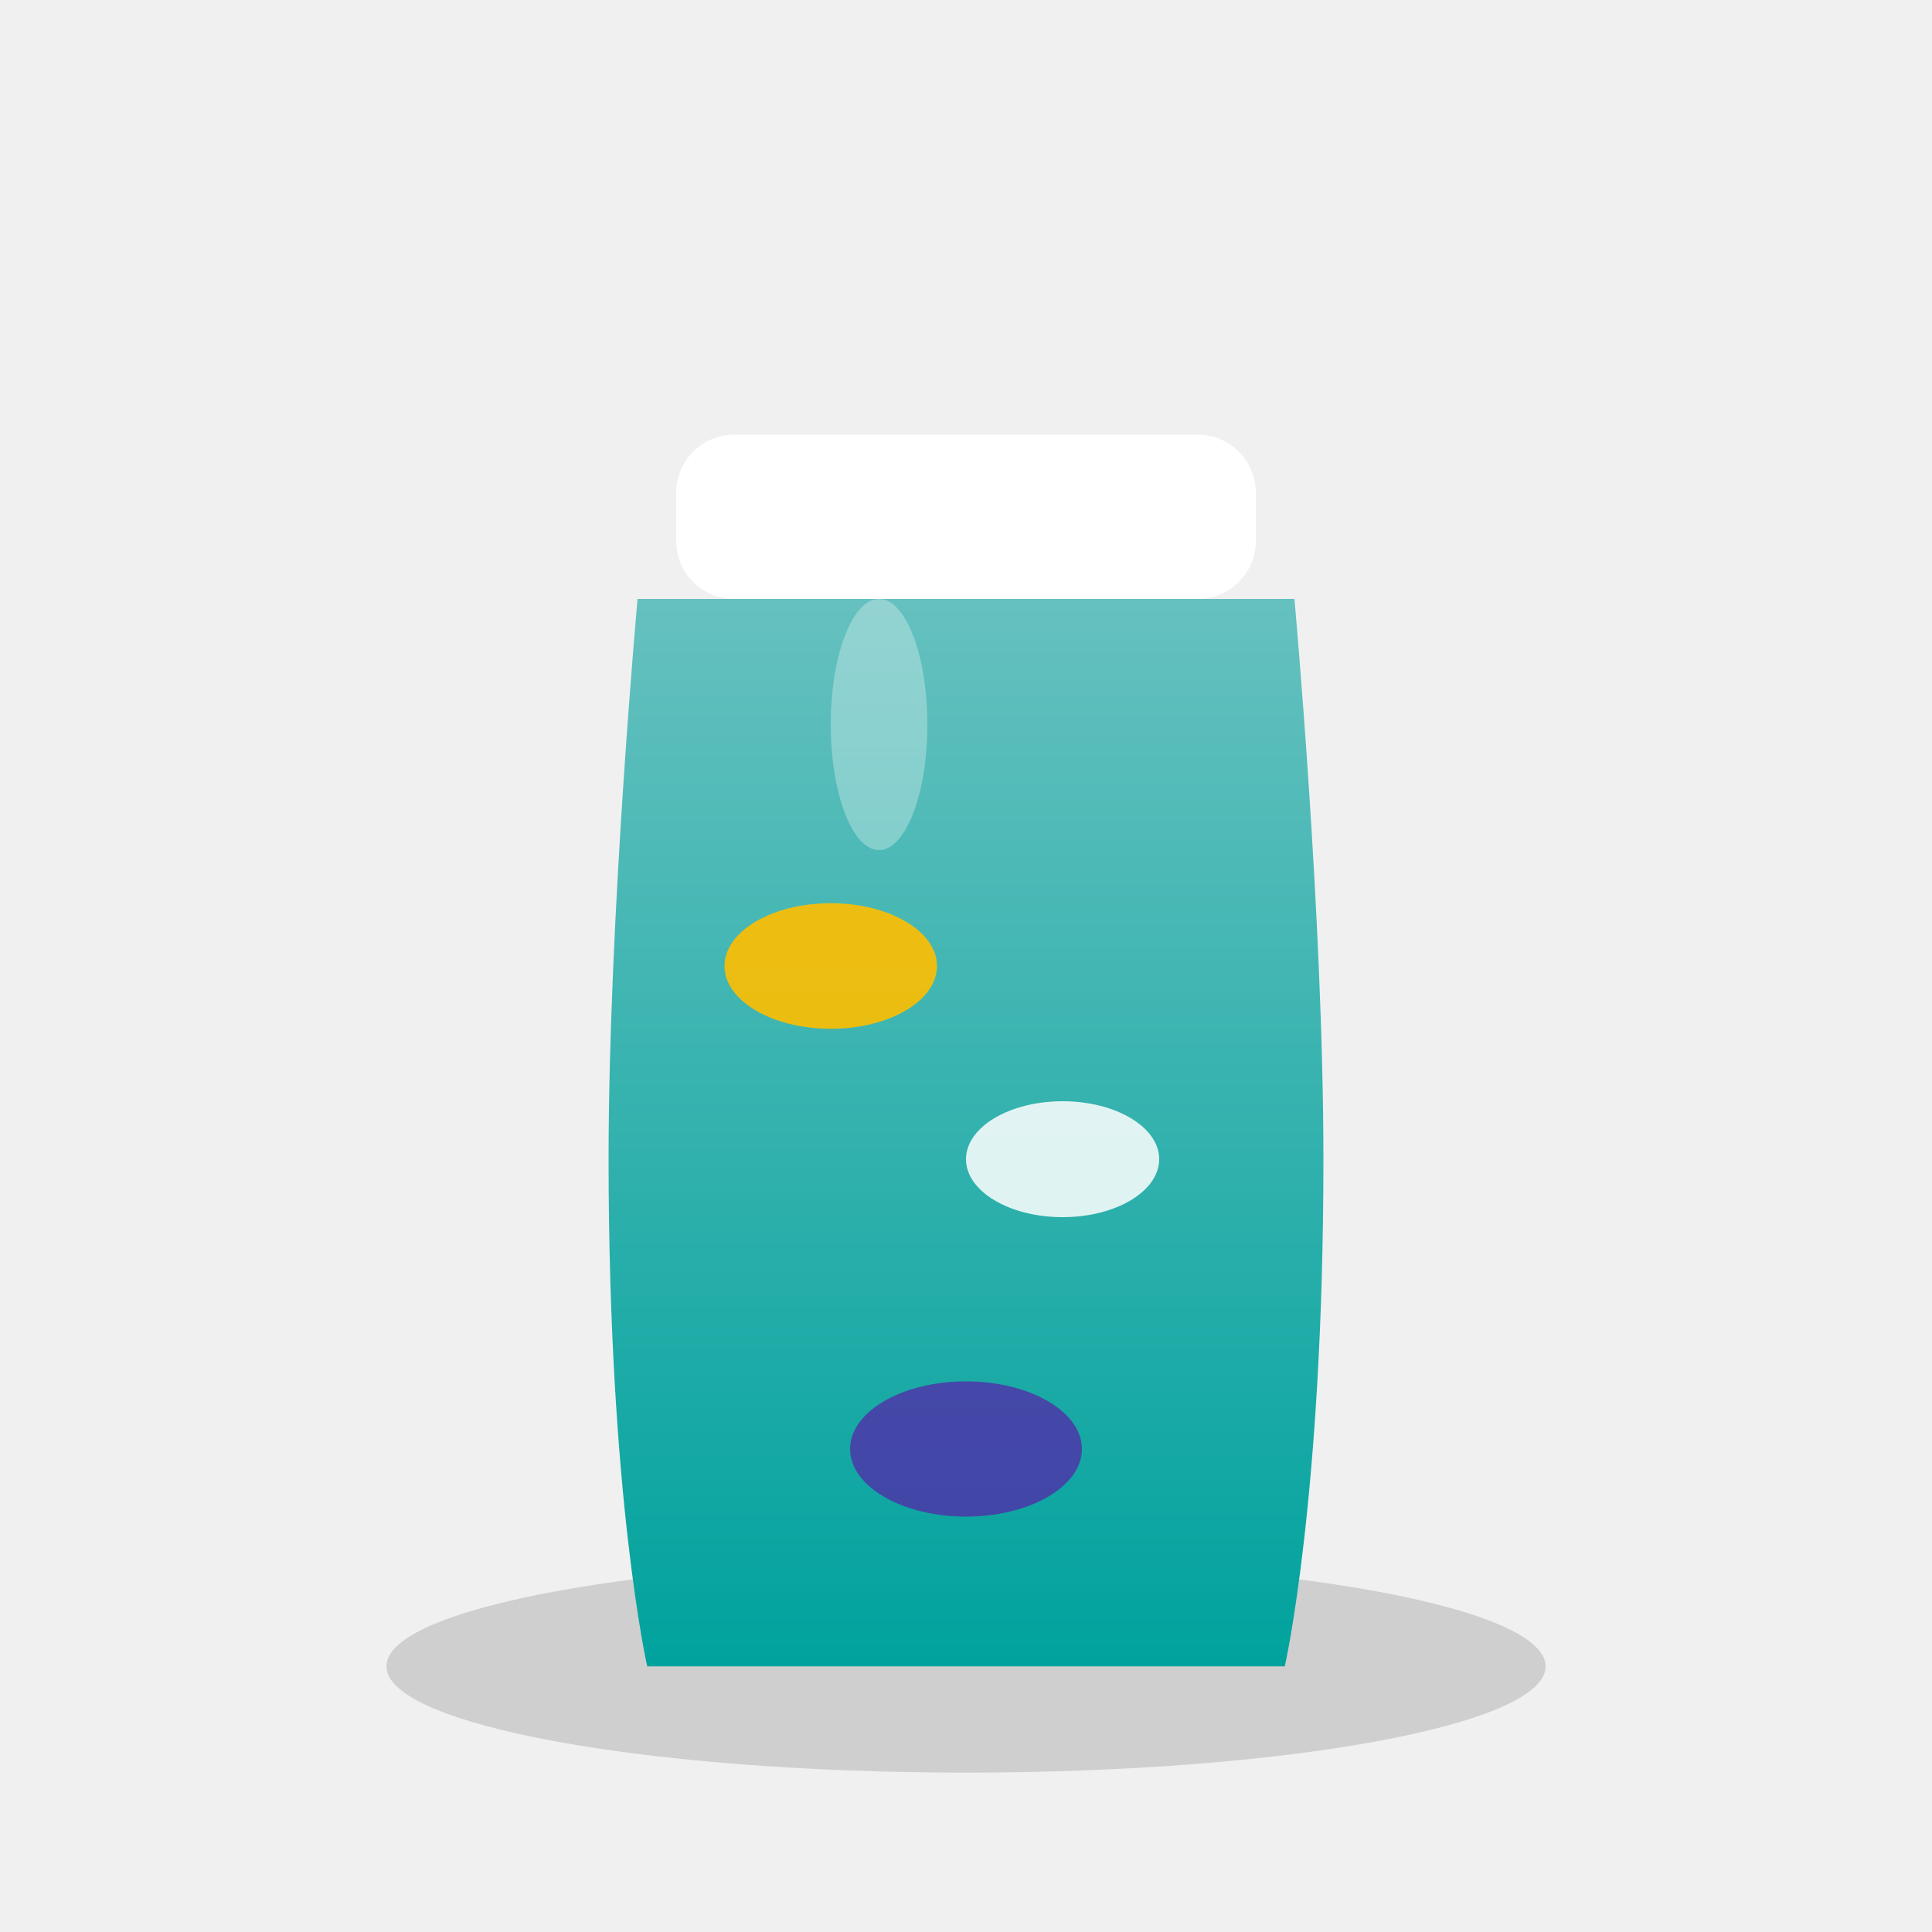
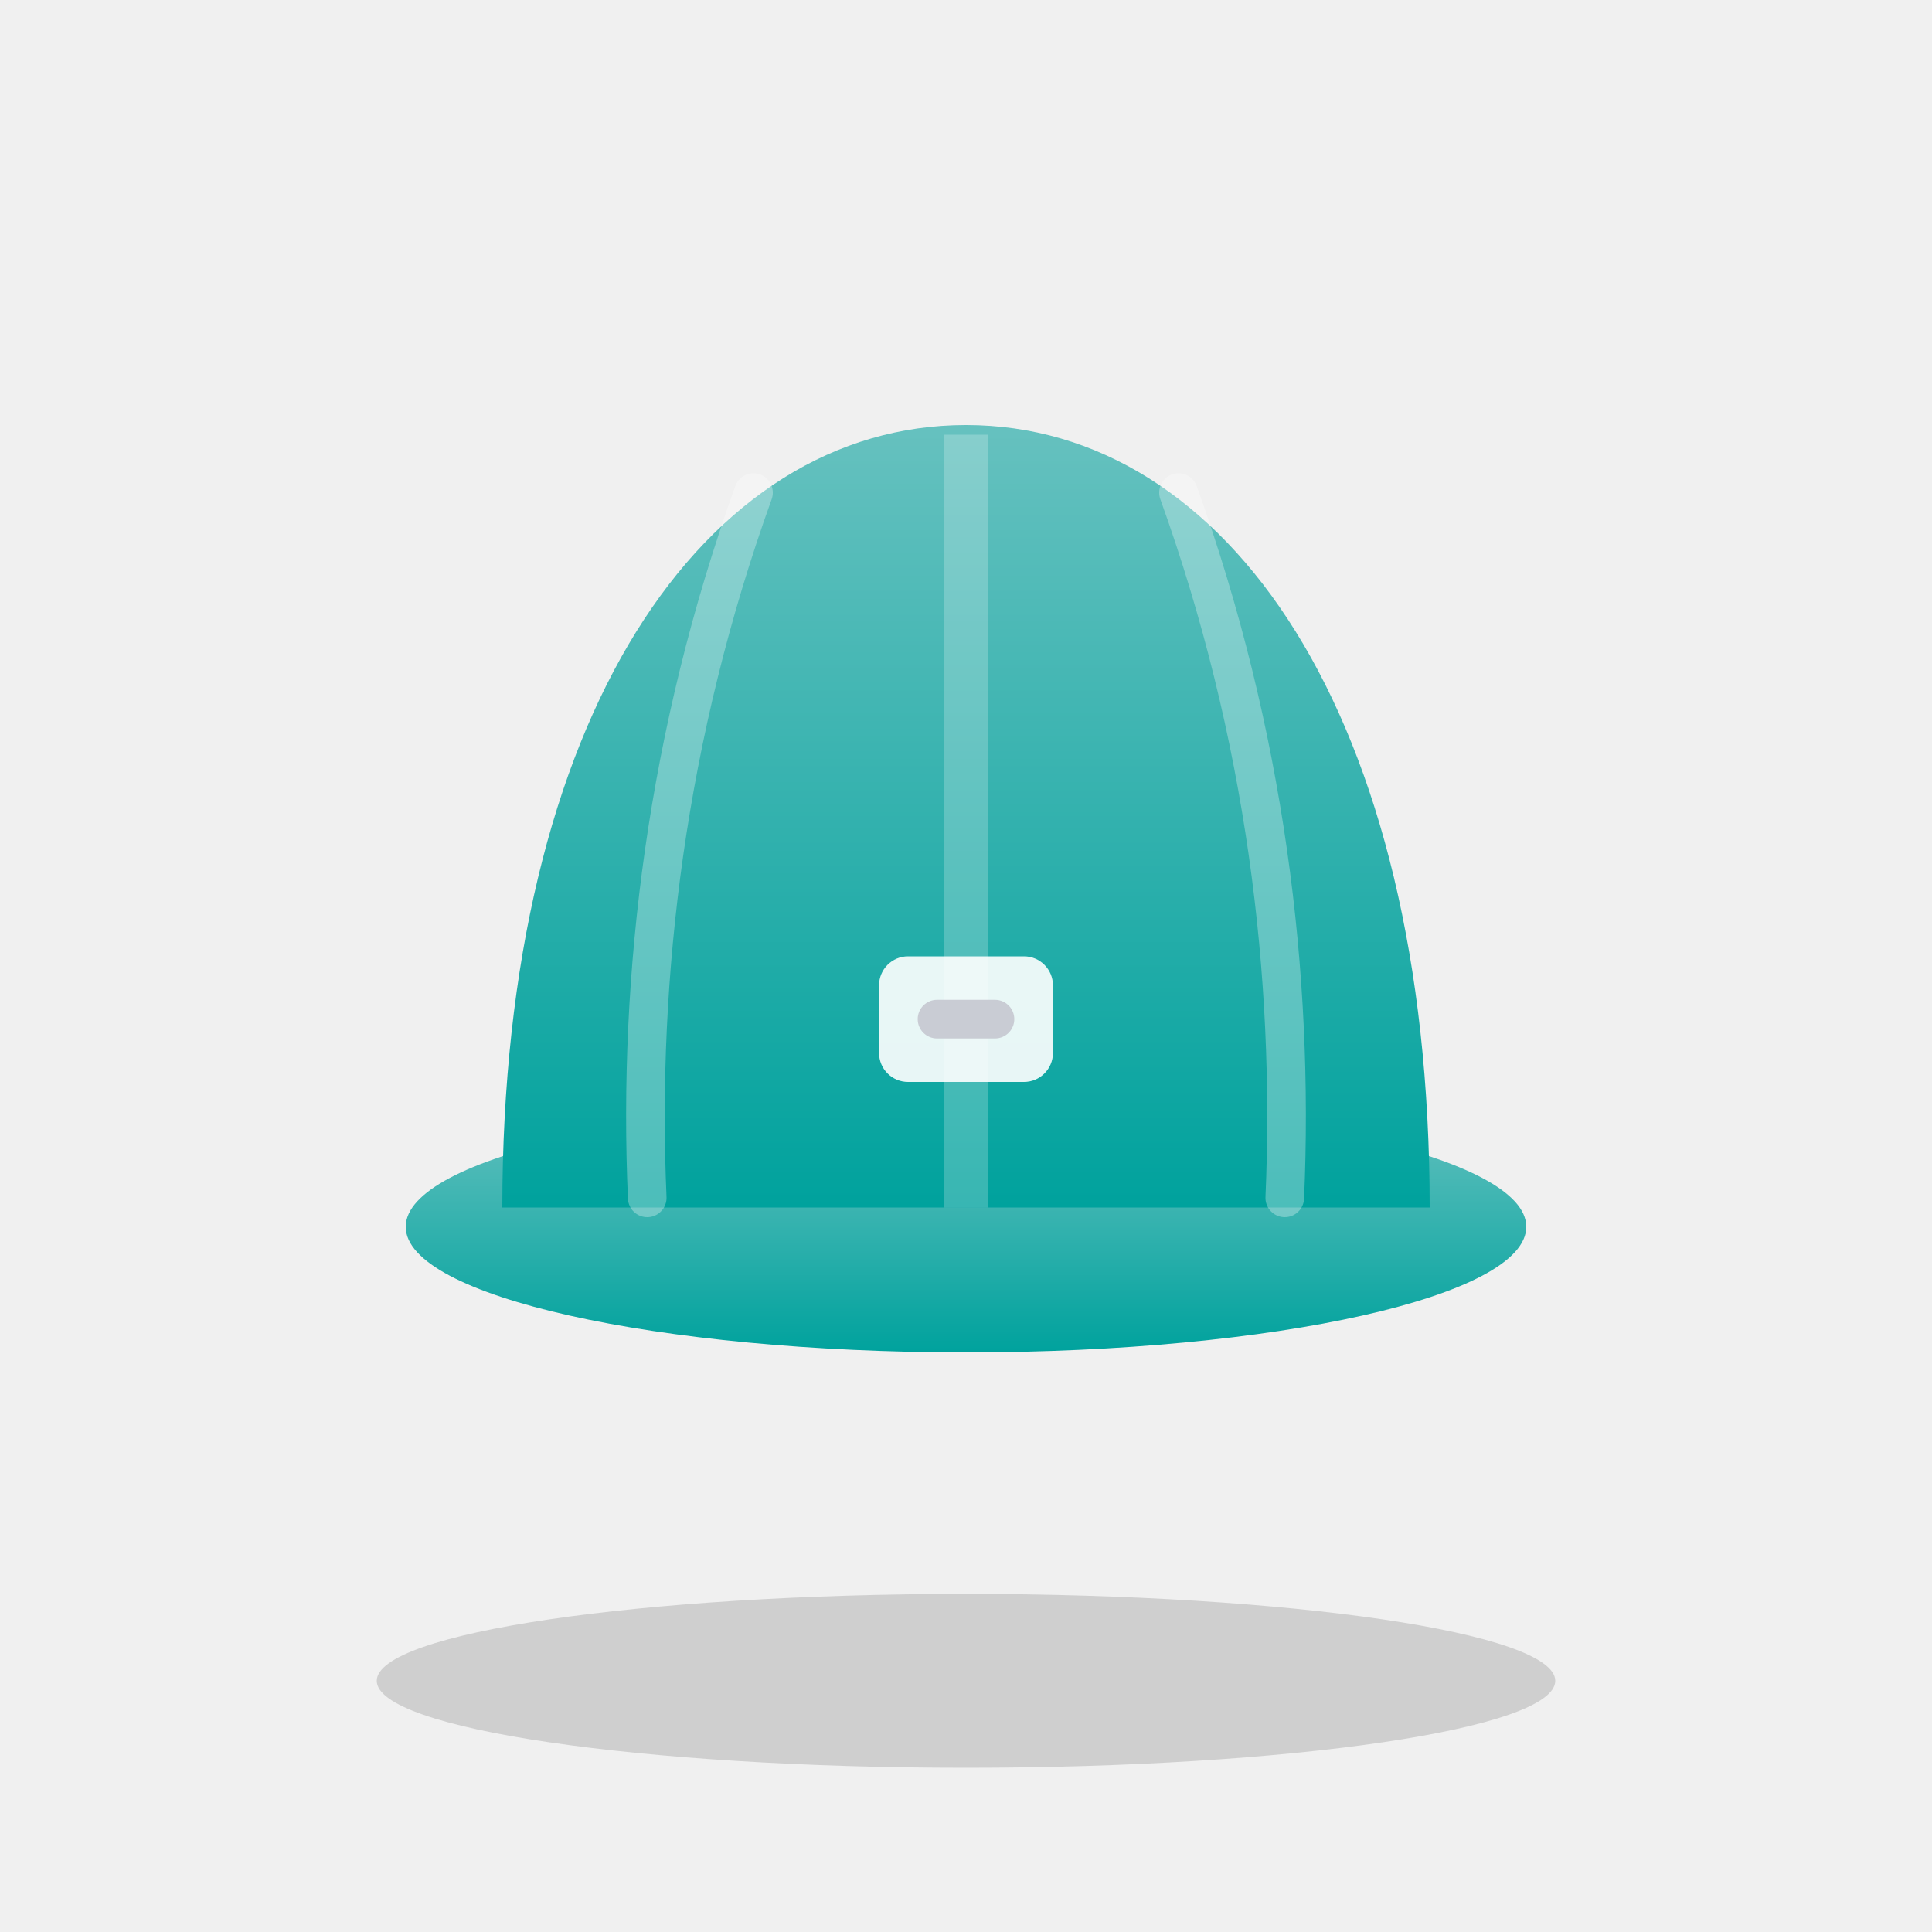
<svg xmlns="http://www.w3.org/2000/svg" viewBox="0 0 400 400" width="400" height="400">
  <defs>
-     <linearGradient id="g-pills-prod-07" x1="0" y1="0" x2="0" y2="1">
+     <linearGradient id="g-hat-prod-07" x1="0" y1="0" x2="0" y2="1">
      <stop offset="0" stop-color="#66c1bf" />
      <stop offset="1" stop-color="#00a29d" />
    </linearGradient>
  </defs>
-   <ellipse cx="200" cy="345" rx="120" ry="22" fill="#000" opacity="0.14" />
-   <rect x="140" y="90" width="120" height="34" rx="12" fill="#ffffff" />
-   <path d="M132 124 C132 124 126 190 126 240 C126 310 134 345 134 345 L266 345 C266 345 274 310 274 240 C274 190 268 124 268 124 Z" fill="url(#g-pills-prod-07)" />
-   <ellipse cx="172" cy="200" rx="22" ry="13" fill="#ffbe00" opacity="0.9" />
-   <ellipse cx="220" cy="240" rx="20" ry="12" fill="#ffffff" opacity="0.85" />
-   <ellipse cx="200" cy="300" rx="24" ry="14" fill="#5327A8" opacity="0.75" />
-   <ellipse cx="182" cy="150" rx="10" ry="26" fill="#fff" opacity="0.3" />
+   <ellipse cx="200" cy="348" rx="122" ry="18" fill="#000" opacity="0.14" />
+   <ellipse cx="200" cy="254" rx="116" ry="26" fill="url(#g-hat-prod-07)" />
+   <path d="M104 250 C104 148 146 88 200 88 C254 88 296 148 296 250 Z" fill="url(#g-hat-prod-07)" />
+   <path d="M156 102 C138 152 132 202 134 248" fill="none" stroke="#ffffff" stroke-width="8" stroke-linecap="round" opacity="0.3" />
+   <path d="M244 102 C262 152 268 202 266 248" fill="none" stroke="#ffffff" stroke-width="8" stroke-linecap="round" opacity="0.3" />
+   <path d="M200 90 L200 250" stroke="#ffffff" stroke-width="9" opacity="0.22" />
+   <rect x="182" y="198" width="36" height="26" rx="6" fill="#ffffff" opacity="0.9" />
+   <rect x="190" y="207" width="20" height="8" rx="4" fill="#c9ccd4" />
</svg>
